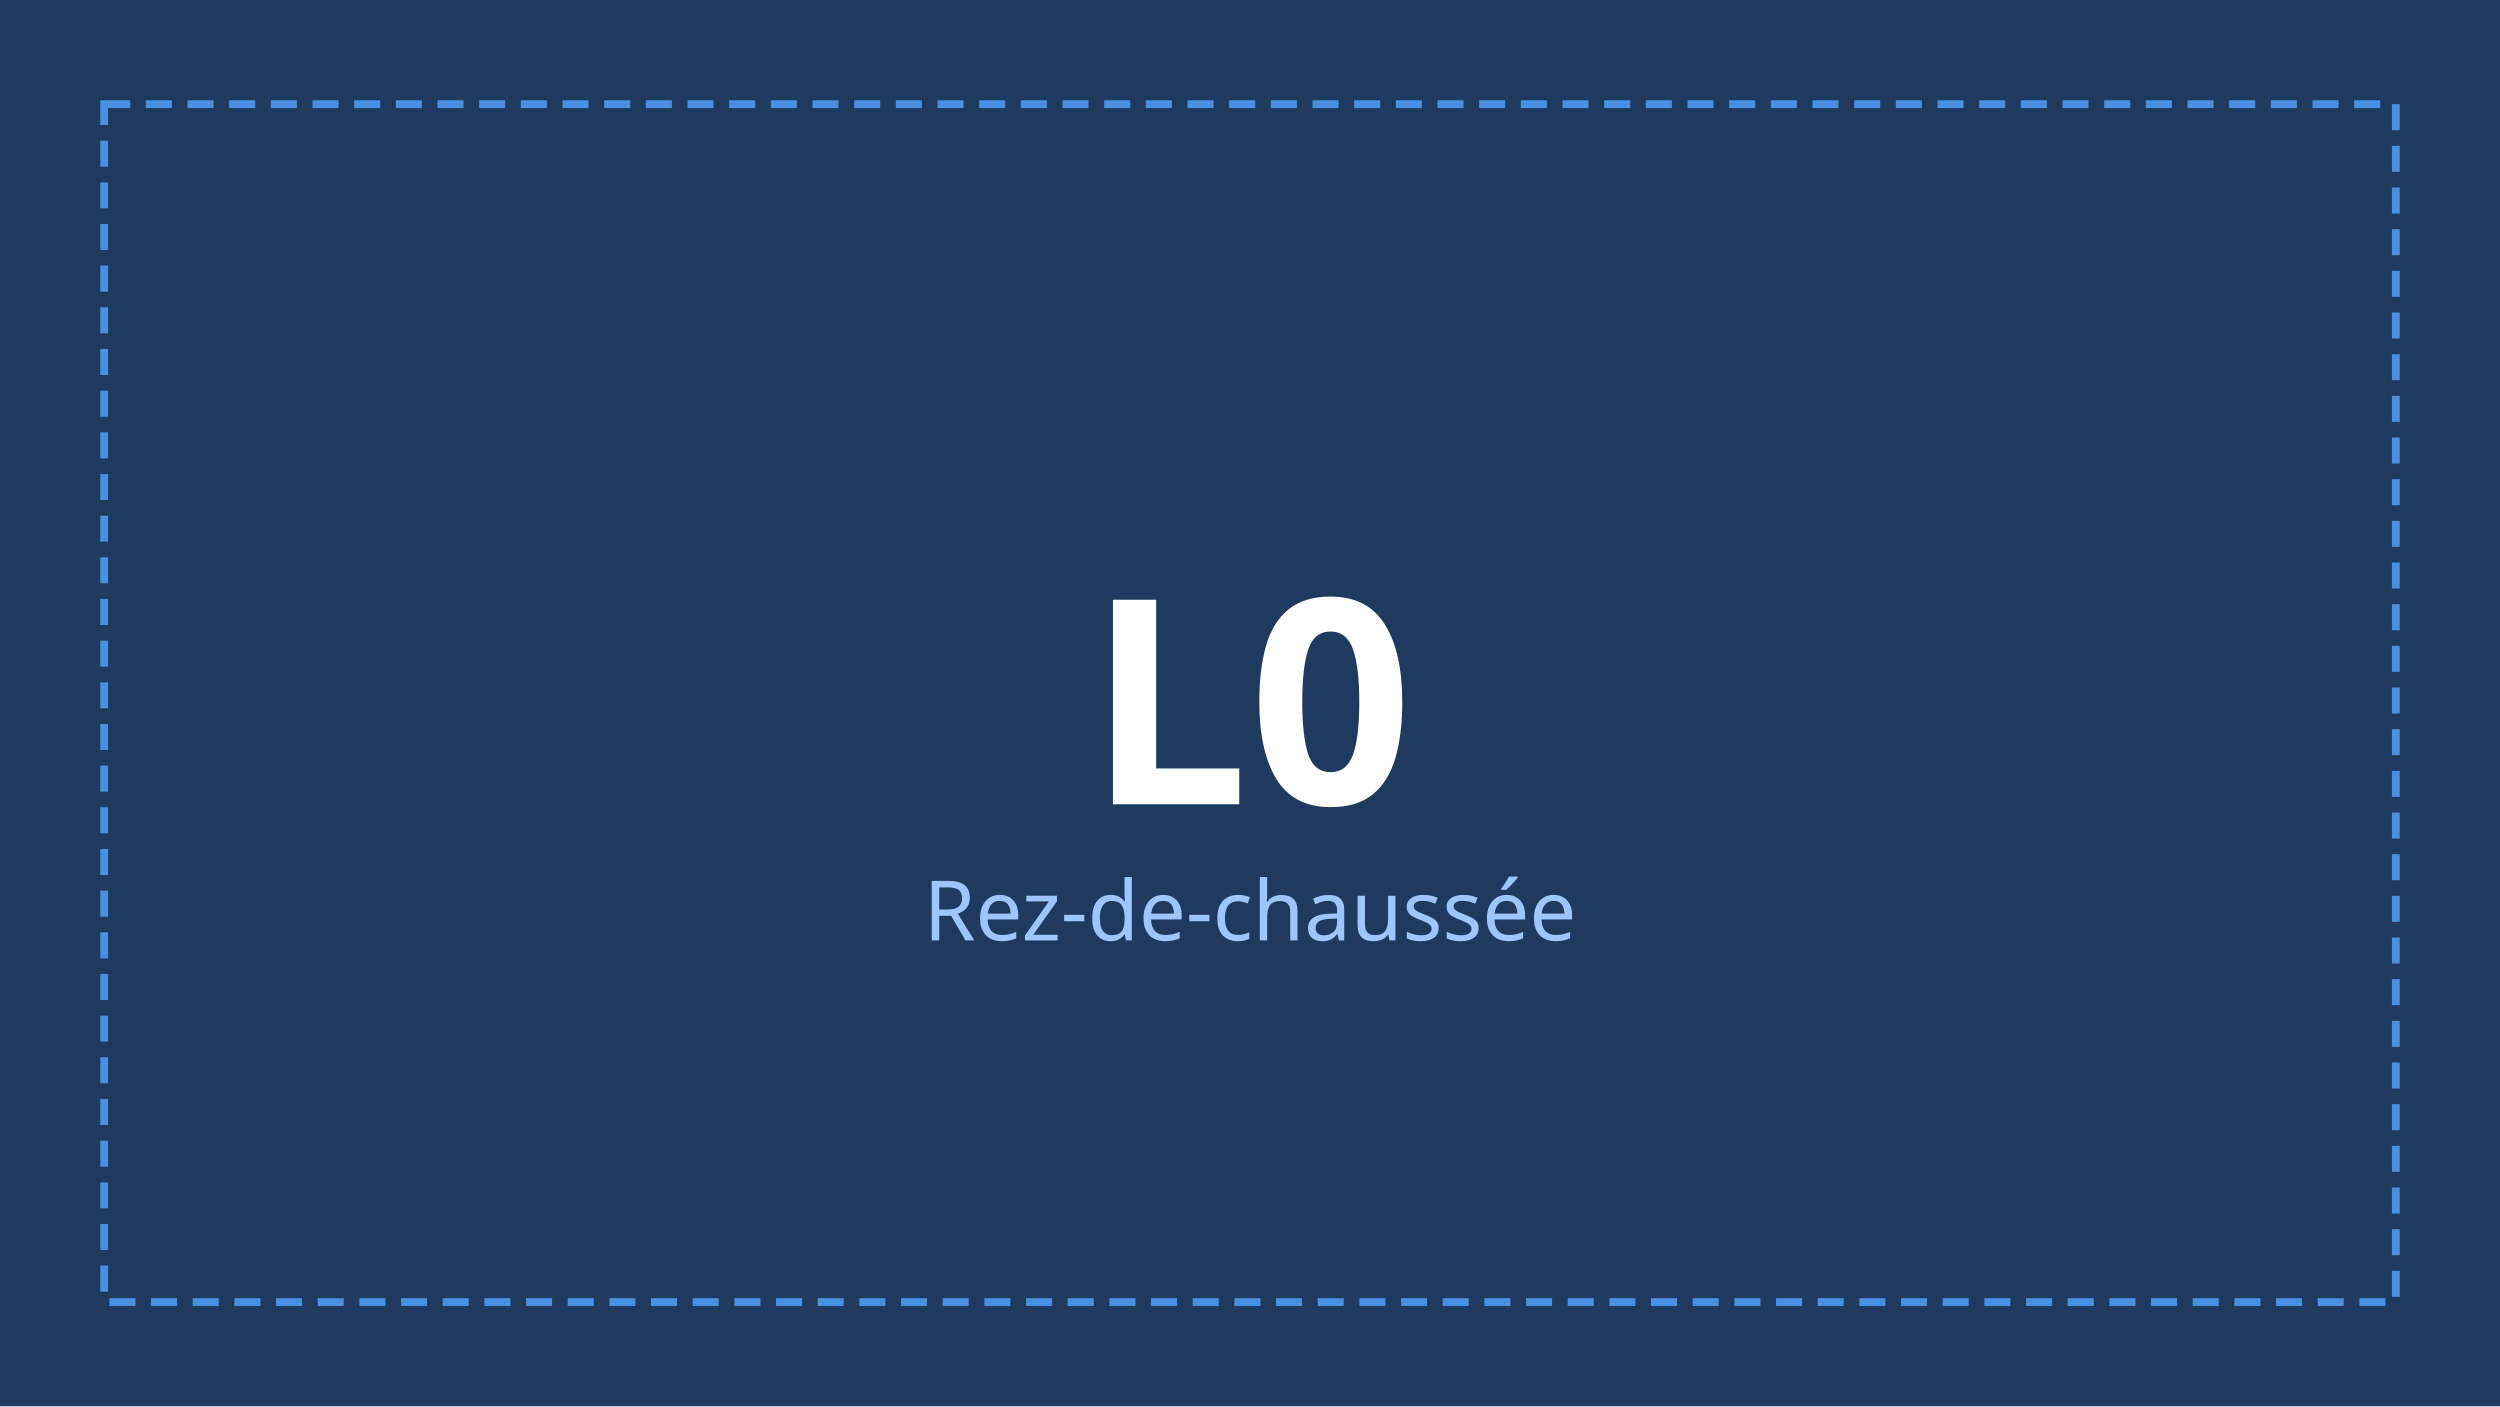
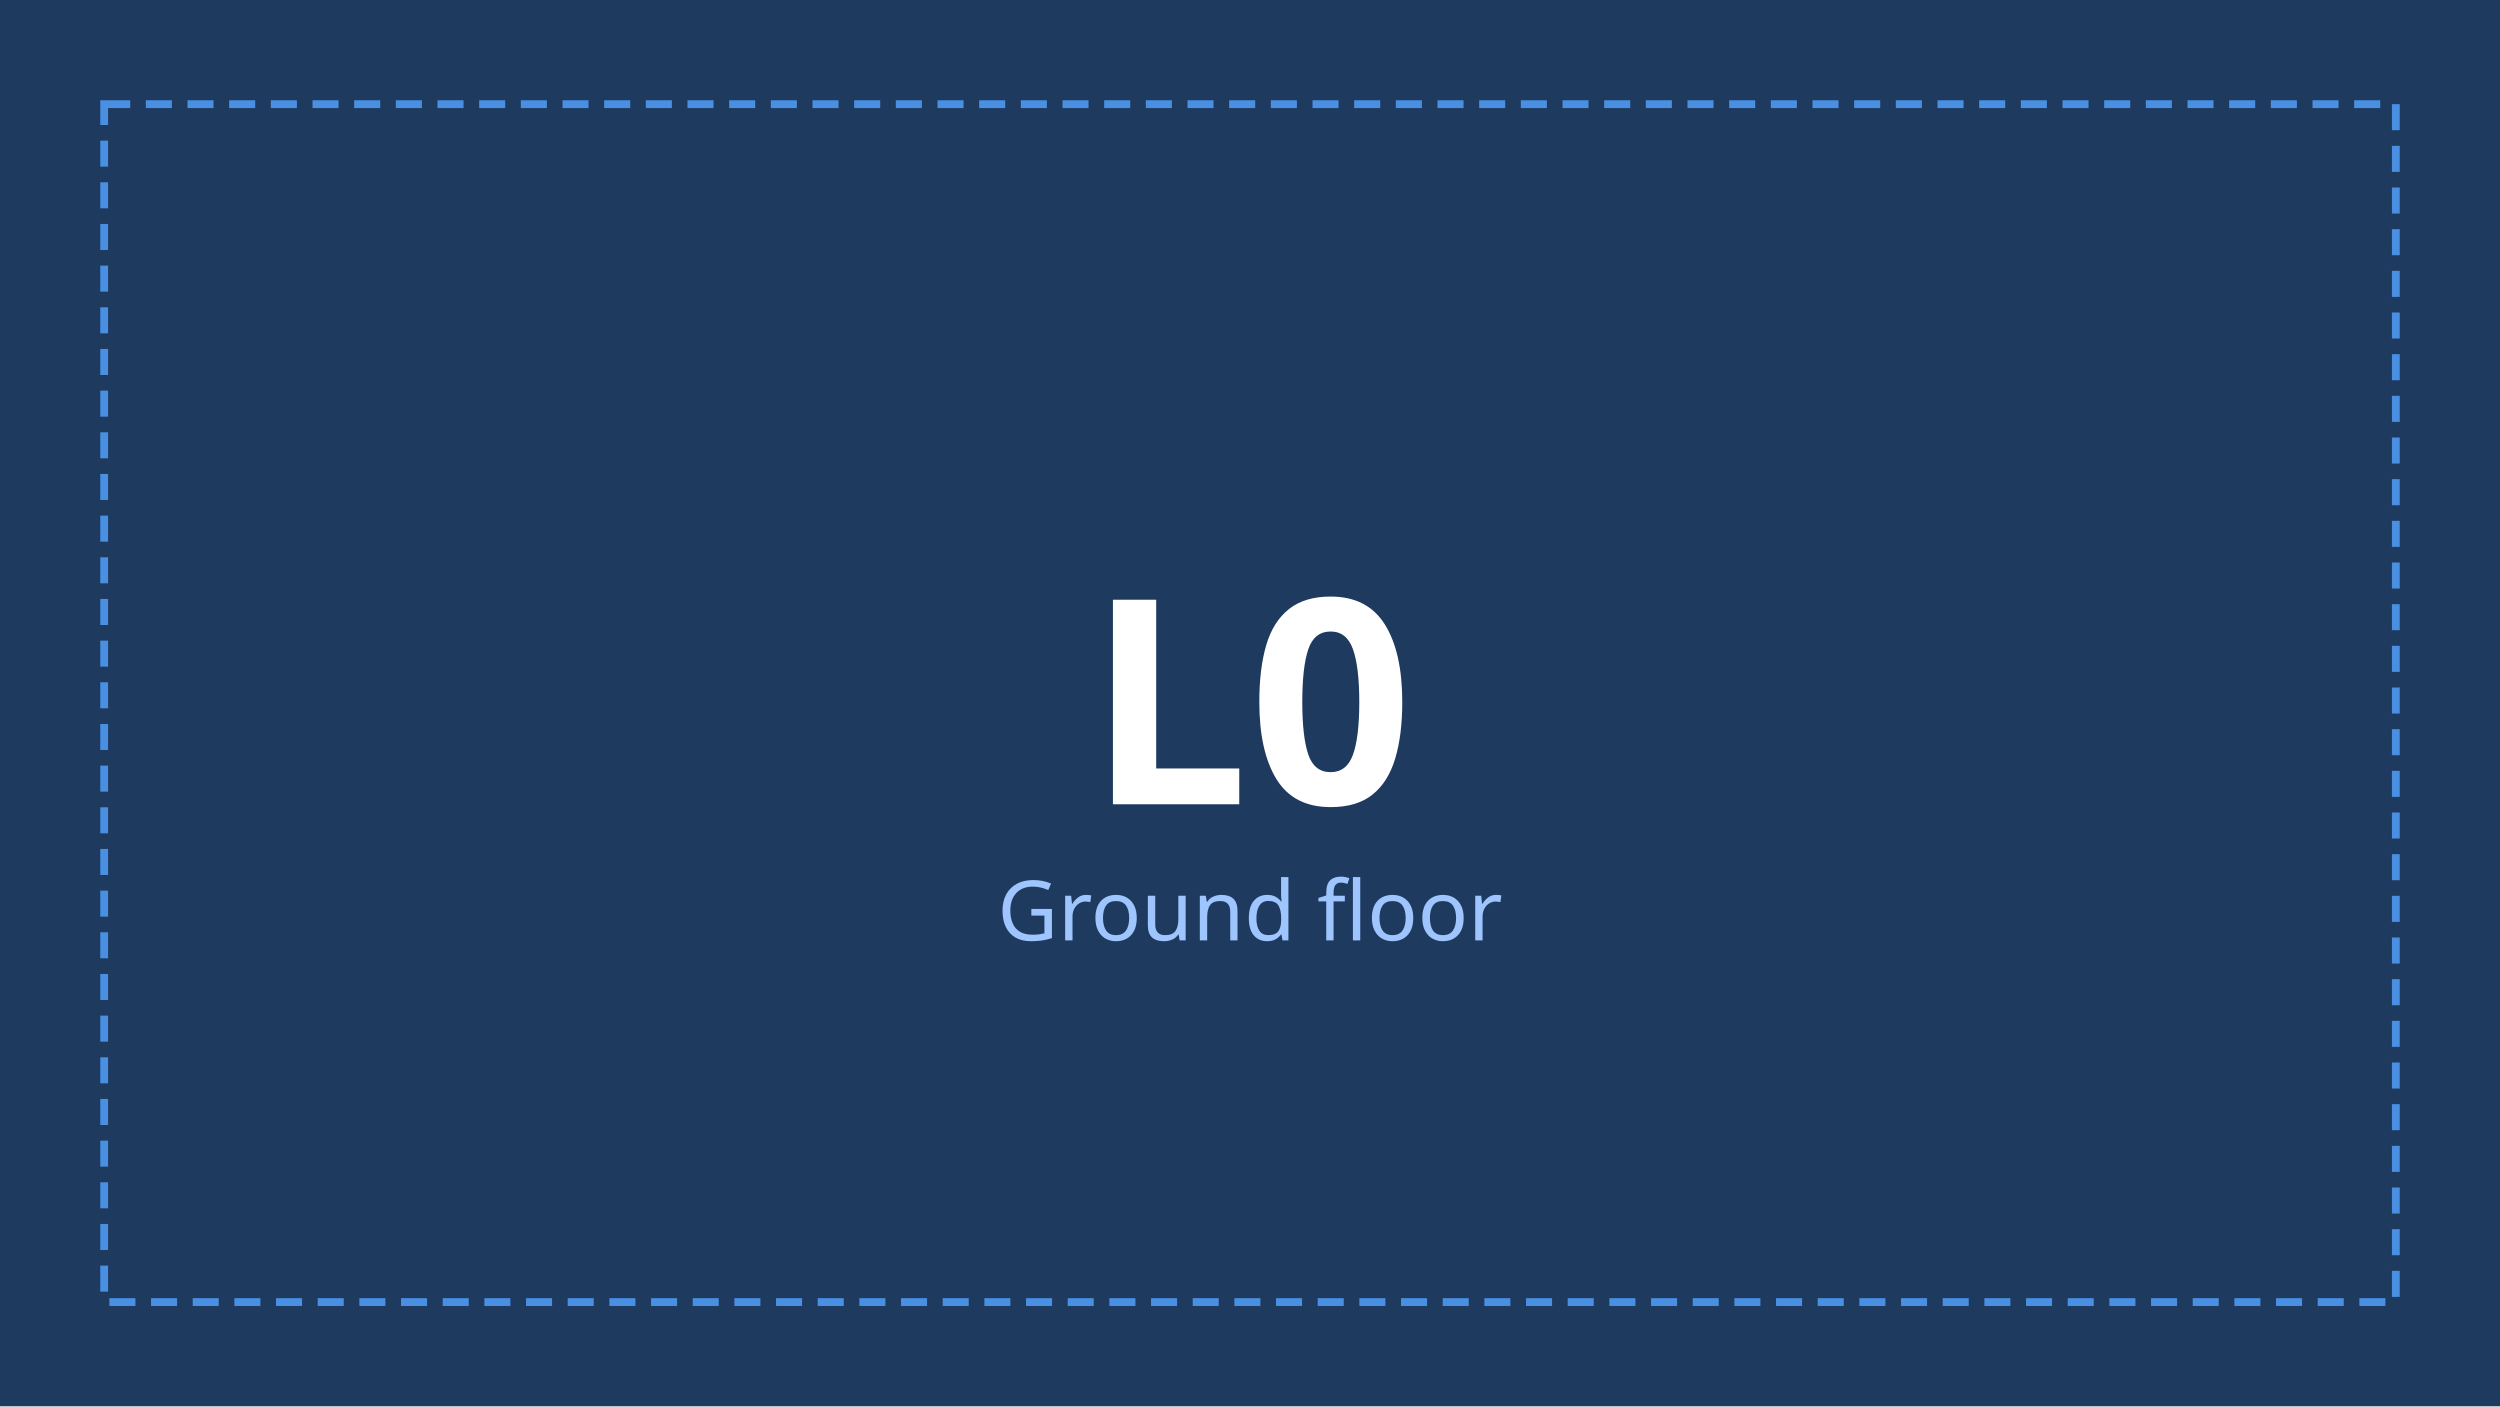
<svg xmlns="http://www.w3.org/2000/svg" viewBox="0 0 1920 1080" preserveAspectRatio="xMidYMid meet">
  <rect width="1920" height="1080" fill="#1e3a5f" />
  <rect x="80" y="80" width="1760" height="920" fill="none" stroke="#4a90e2" stroke-width="6" stroke-dasharray="20 12" />
  <text x="960" y="540" font-family="sans-serif" font-size="220" font-weight="700" text-anchor="middle" dominant-baseline="middle" fill="#fff">L0</text>
-   <text x="960" y="700" font-family="sans-serif" font-size="64" text-anchor="middle" dominant-baseline="middle" fill="#9ec5fe">Rez-de-chaussée</text>
+   <text x="960" y="700" font-family="sans-serif" font-size="64" text-anchor="middle" dominant-baseline="middle" fill="#9ec5fe">Ground floor</text>
</svg>
